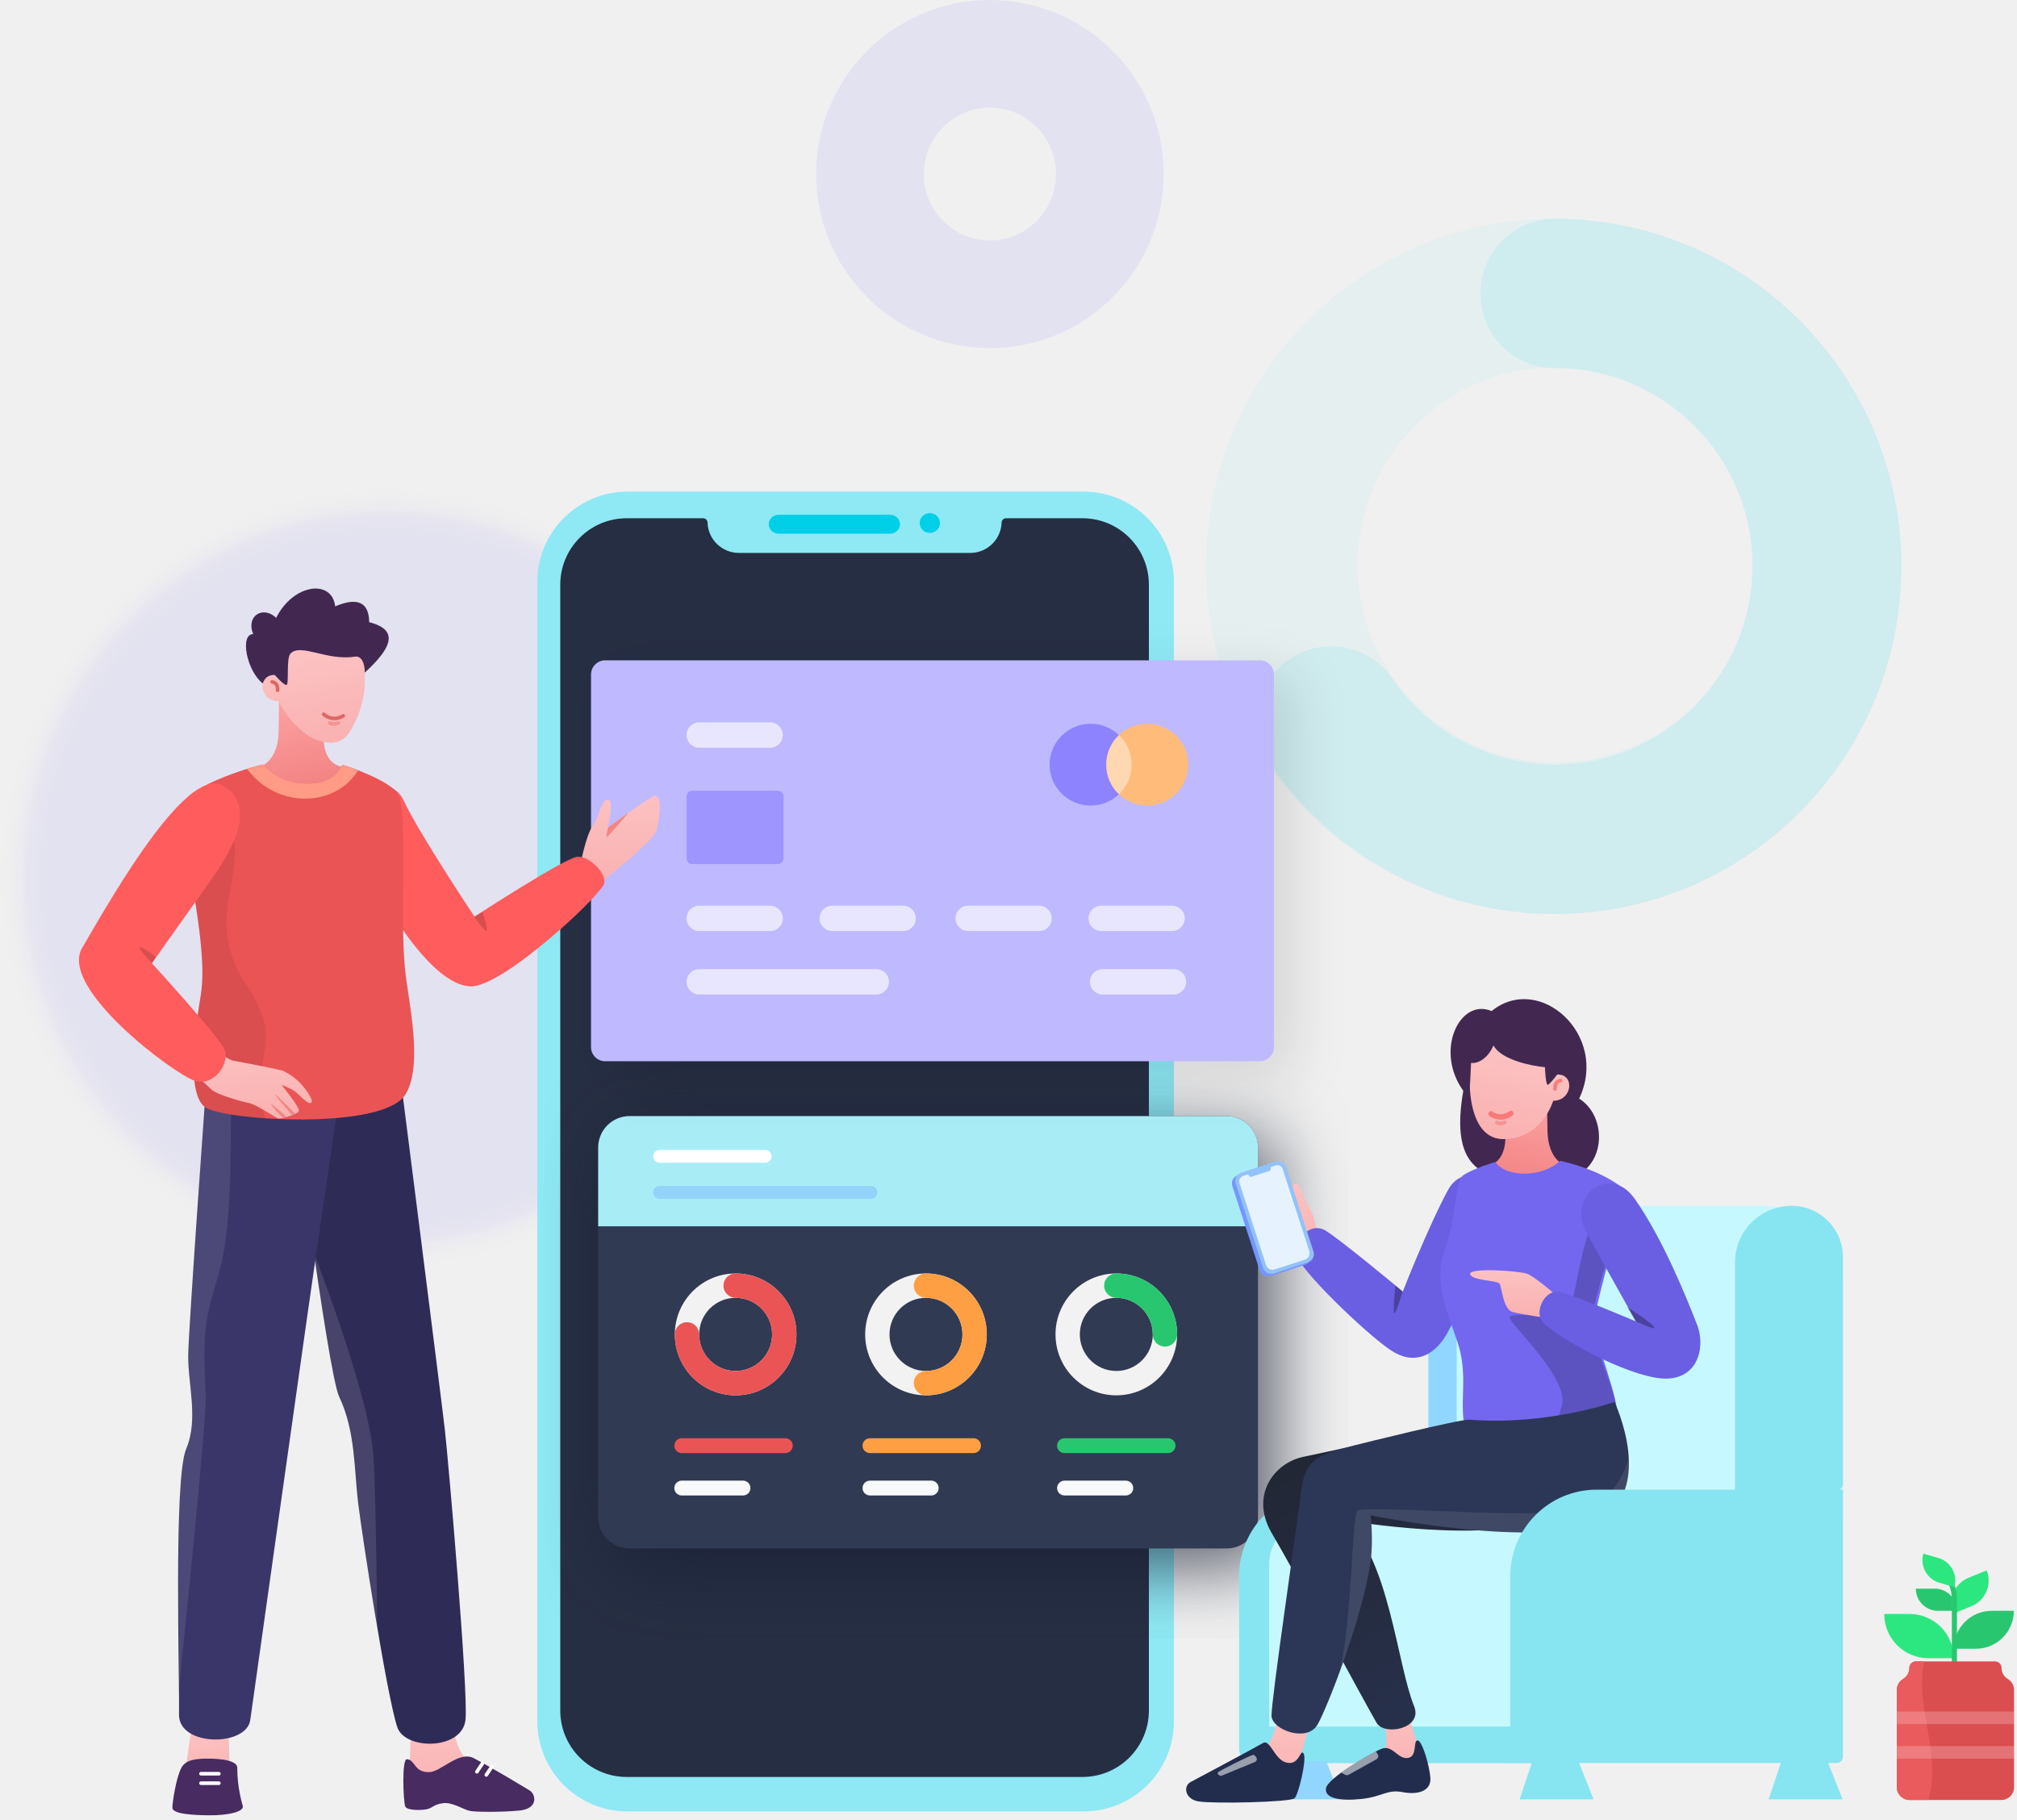
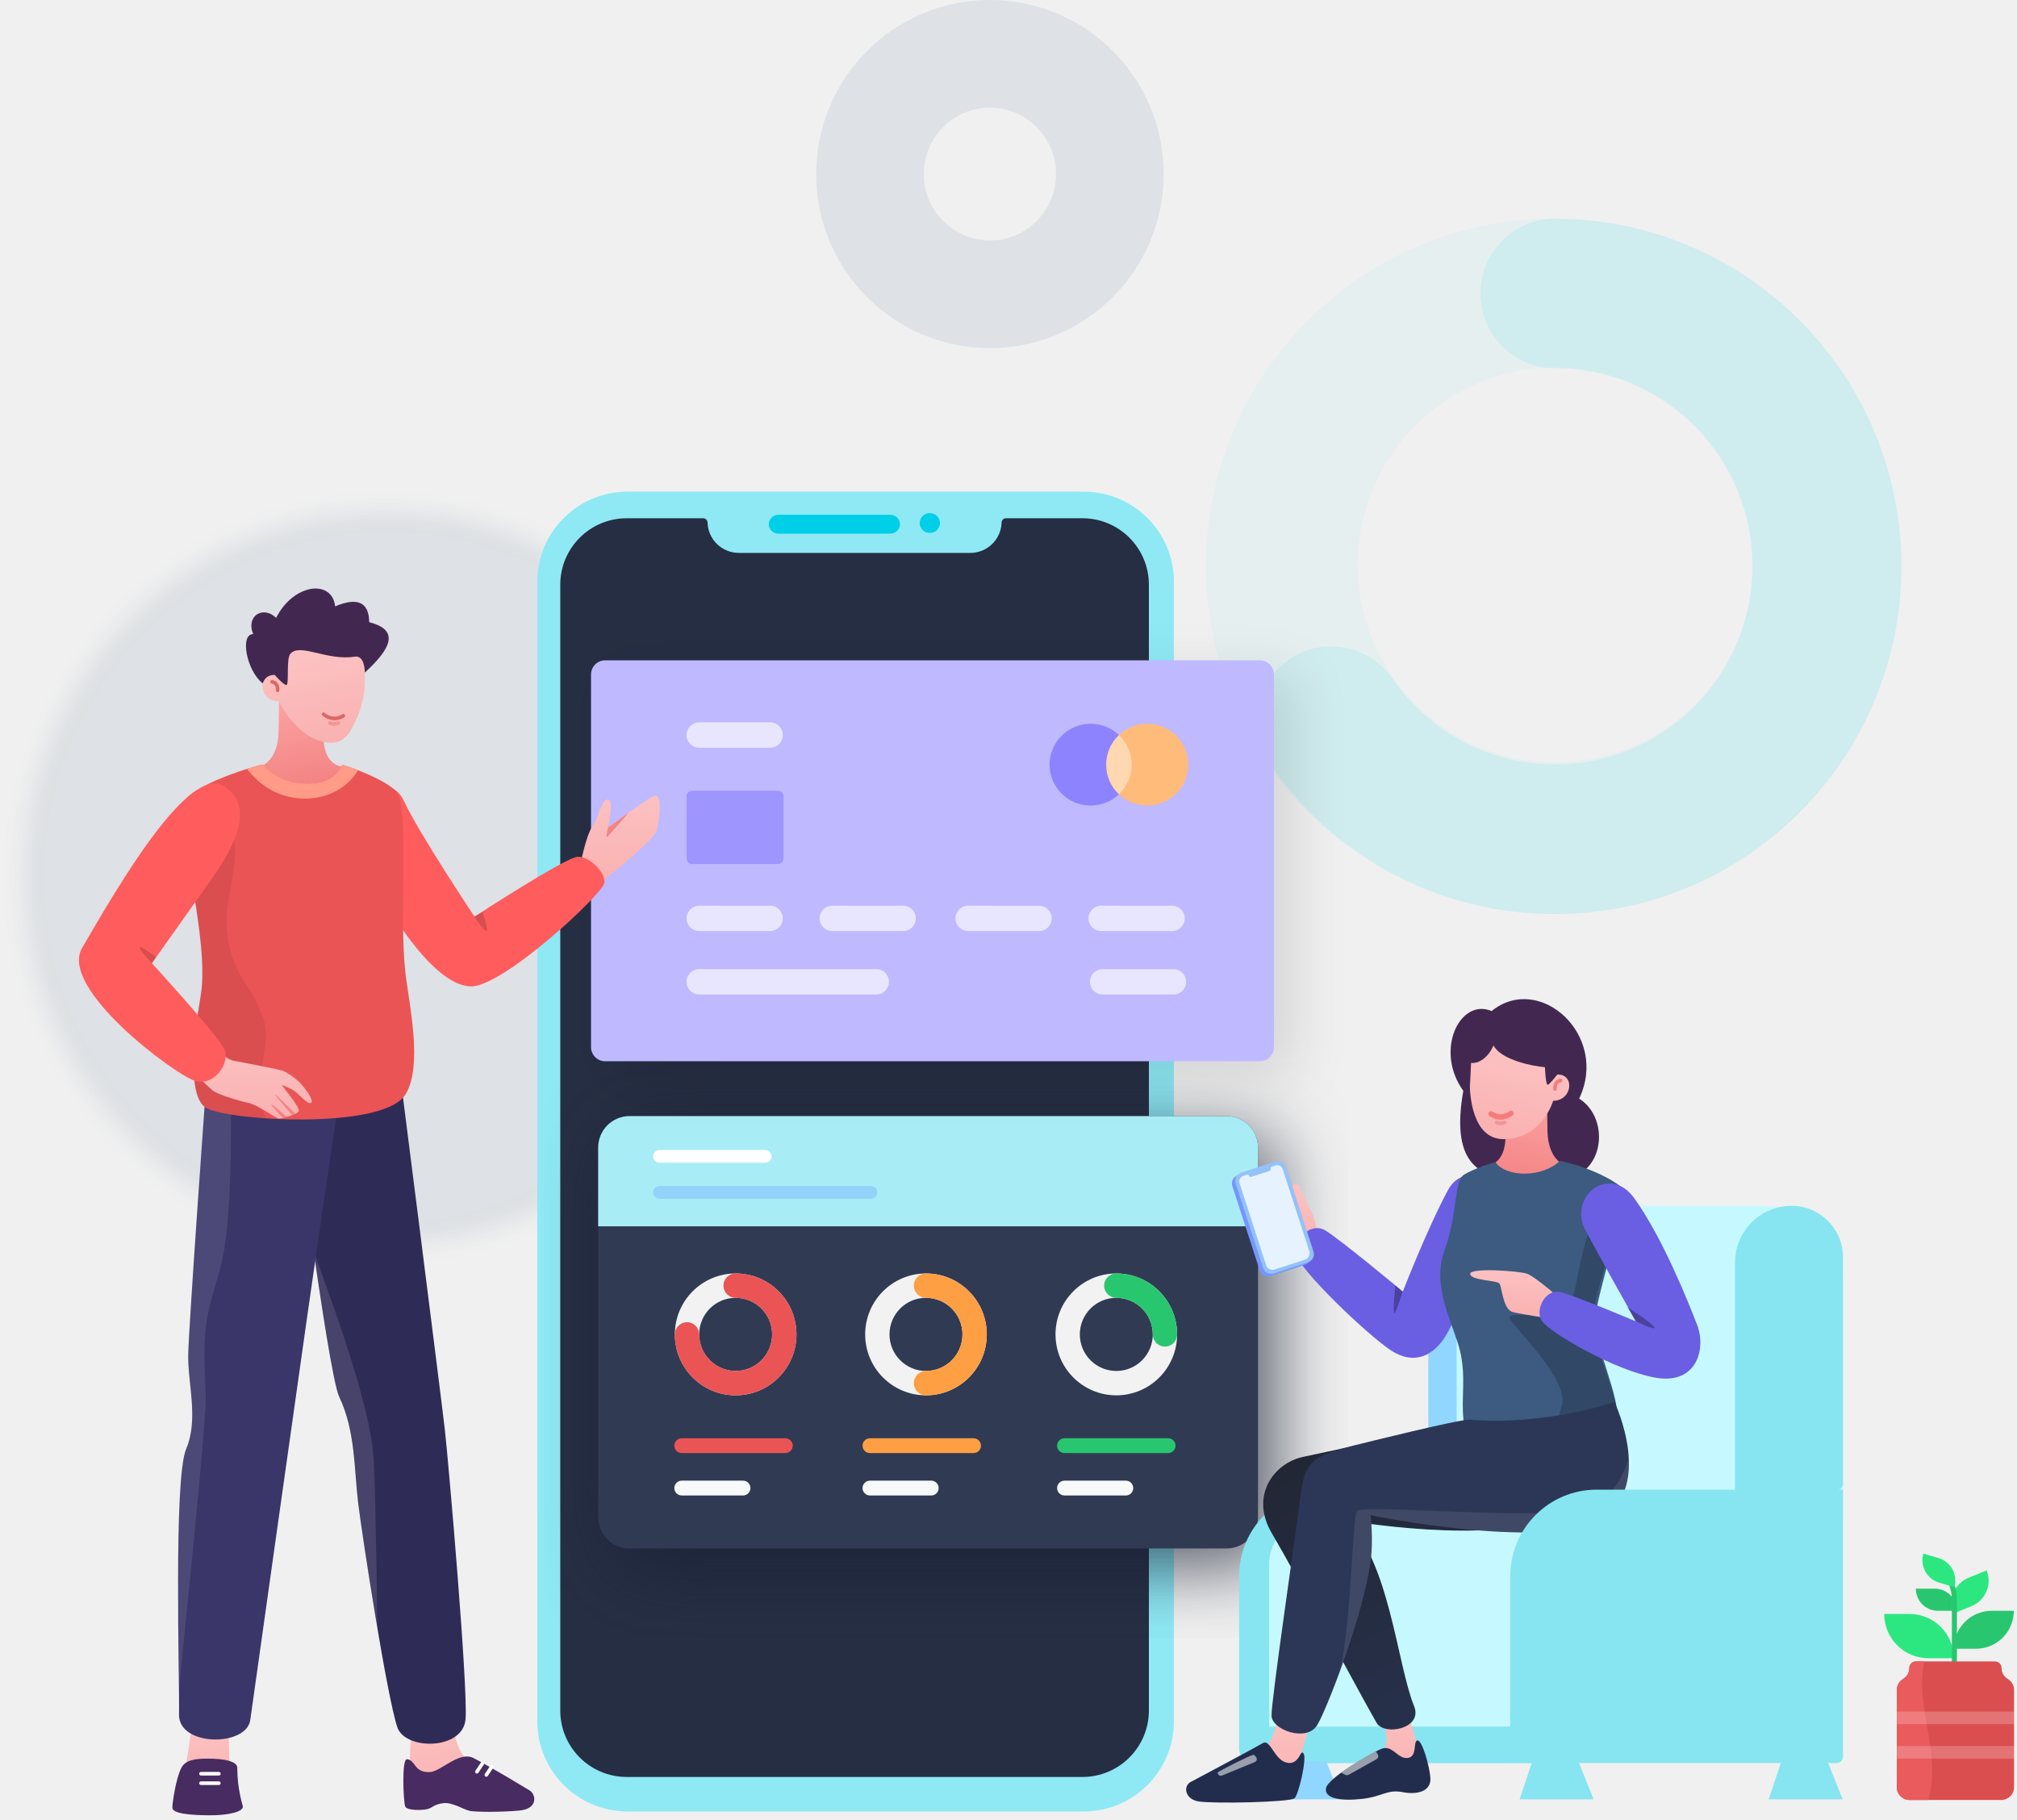
<svg xmlns="http://www.w3.org/2000/svg" width="562" height="507" viewBox="0 0 562 507" fill="none">
  <g id="Illustration">
    <g id="Shape">
      <g id="Oval" opacity="0.1" filter="url(#filter0_f)">
-         <ellipse cx="107.745" cy="244.5" rx="101.745" ry="102.5" fill="#7367F0" />
+         <ellipse cx="107.745" cy="244.5" rx="101.745" ry="102.5" fill="#3D5A80" />
      </g>
      <path id="Oval_2" opacity="0.05" fill-rule="evenodd" clip-rule="evenodd" d="M336.032 157.826C336.032 104.326 379.404 60.956 432.906 60.956C486.408 60.956 529.78 104.326 529.78 157.826C529.78 211.326 486.408 254.696 432.906 254.696C379.404 254.696 336.032 211.326 336.032 157.826ZM488.389 157.386C488.389 126.988 463.745 102.346 433.347 102.346C402.948 102.346 378.304 126.988 378.304 157.386C378.304 187.784 402.948 212.426 433.347 212.426C463.745 212.426 488.389 187.784 488.389 157.386Z" fill="#00CFE8" />
-       <ellipse id="Oval_3" opacity="0.1" cx="275.822" cy="48.5" rx="33.416" ry="33.5" stroke="#7367F0" stroke-width="30" />
+       <ellipse id="Oval_3" opacity="0.1" cx="275.822" cy="48.5" rx="33.416" ry="33.5" stroke="#3D5A80" stroke-width="30" />
      <path id="Path" opacity="0.1" d="M433.272 60.956C486.572 60.956 529.78 104.326 529.78 157.826C529.78 211.326 486.572 254.696 433.272 254.696C401.162 254.696 371.688 238.816 353.798 212.796C347.287 203.326 349.657 190.352 359.091 183.817C368.431 177.348 381.193 179.615 387.764 188.849L387.961 189.131C398.182 203.997 414.951 213.032 433.272 213.032C463.647 213.032 488.271 188.315 488.271 157.826C488.271 127.642 464.137 103.116 434.181 102.628L433.272 102.621C421.809 102.621 412.517 93.294 412.517 81.789C412.517 70.283 421.809 60.956 433.272 60.956Z" fill="#00CFE8" />
    </g>
    <g id="Mobile Banking App">
      <g id="Phone3">
        <path id="Rectangle" fill-rule="evenodd" clip-rule="evenodd" d="M149.71 162.137C149.71 148.254 160.964 137 174.847 137H301.957C315.84 137 327.094 148.254 327.094 162.137V479.625C327.094 493.508 315.84 504.762 301.957 504.762H174.847C160.964 504.762 149.71 493.508 149.71 479.625V162.137Z" fill="#8EE9F4" />
        <g id="Group 48">
          <path id="Rectangle_2" fill-rule="evenodd" clip-rule="evenodd" d="M156.107 162.933C156.107 152.703 164.4 144.411 174.629 144.411H195.926C196.585 144.411 197.124 144.935 197.144 145.594V145.594C197.28 150.315 201.147 154.072 205.87 154.072H270.352C275.075 154.072 278.942 150.315 279.079 145.594V145.594C279.098 144.935 279.637 144.411 280.297 144.411H301.593C311.822 144.411 320.115 152.703 320.115 162.933V476.634C320.115 486.863 311.822 495.156 301.593 495.156H174.629C164.4 495.156 156.107 486.863 156.107 476.634V162.933Z" fill="#262E43" />
          <mask id="mask0" mask-type="alpha" maskUnits="userSpaceOnUse" x="156" y="144" width="165" height="352">
            <path id="Rectangle_3" fill-rule="evenodd" clip-rule="evenodd" d="M156.107 162.933C156.107 152.703 164.4 144.411 174.629 144.411H195.926C196.585 144.411 197.124 144.935 197.144 145.594V145.594C197.28 150.315 201.147 154.072 205.87 154.072H270.352C275.075 154.072 278.942 150.315 279.079 145.594V145.594C279.098 144.935 279.637 144.411 280.297 144.411H301.593C311.822 144.411 320.115 152.703 320.115 162.933V476.634C320.115 486.863 311.822 495.156 301.593 495.156H174.629C164.4 495.156 156.107 486.863 156.107 476.634V162.933Z" fill="white" />
          </mask>
          <g mask="url(#mask0)">
            <ellipse id="Oval_4" cx="218.287" cy="357.888" rx="14.067" ry="14.053" fill="#E97EFF" fill-opacity="0.549" />
            <path id="Rectangle_4" fill-rule="evenodd" clip-rule="evenodd" d="M176.086 209.239C176.086 206.692 178.15 204.628 180.697 204.628H296.76C299.307 204.628 301.371 206.692 301.371 209.239V209.239C301.371 211.785 299.307 213.85 296.76 213.85H180.697C178.15 213.85 176.086 211.785 176.086 209.239V209.239Z" fill="#E97EFF" fill-opacity="0.549" />
          </g>
        </g>
        <path id="Path_2" d="M248.017 143.438C249.534 143.438 250.764 144.618 250.764 146.073C250.764 147.496 249.588 148.656 248.118 148.706L248.017 148.708H216.95C215.432 148.708 214.202 147.529 214.202 146.073C214.202 144.65 215.378 143.491 216.849 143.44L216.95 143.438H248.017Z" fill="#00CFE8" />
        <path id="Path_3" d="M259.151 142.999C260.669 142.999 261.899 144.228 261.899 145.744C261.899 147.226 260.723 148.434 259.252 148.487L259.151 148.489H259.007C257.49 148.489 256.26 147.26 256.26 145.744C256.26 144.262 257.436 143.054 258.907 143.001L259.007 142.999H259.151Z" fill="#00CFE8" />
      </g>
      <g id="BoardPieChart">
        <g id="Rectangle_5" filter="url(#filter1_d)">
          <path fill-rule="evenodd" clip-rule="evenodd" d="M166.672 319.757C166.672 314.921 170.592 311 175.429 311H341.763C346.6 311 350.52 314.921 350.52 319.757V422.729C350.52 427.565 346.6 431.486 341.763 431.486H175.429C170.592 431.486 166.672 427.565 166.672 422.729V319.757Z" fill="#313A53" />
        </g>
        <mask id="mask1" mask-type="alpha" maskUnits="userSpaceOnUse" x="166" y="311" width="185" height="121">
          <path id="Rectangle_6" fill-rule="evenodd" clip-rule="evenodd" d="M166.672 319.757C166.672 314.921 170.592 311 175.429 311H341.763C346.6 311 350.52 314.921 350.52 319.757V422.729C350.52 427.565 346.6 431.486 341.763 431.486H175.429C170.592 431.486 166.672 427.565 166.672 422.729V319.757Z" fill="white" />
        </mask>
        <g mask="url(#mask1)">
          <path id="Rectangle_7" fill-rule="evenodd" clip-rule="evenodd" d="M162.547 306.275H355.234V341.712H162.547L162.547 306.275Z" fill="#A8EDF6" />
          <path id="Rectangle_8" opacity="0.366" fill-rule="evenodd" clip-rule="evenodd" d="M181.992 332.262C181.992 331.284 182.785 330.49 183.764 330.49H242.682C243.66 330.49 244.453 331.284 244.453 332.262V332.262C244.453 333.241 243.66 334.034 242.682 334.034H183.764C182.785 334.034 181.992 333.241 181.992 332.262V332.262Z" fill="#6FA3FF" />
          <rect id="Rectangle_9" x="181.992" y="320.45" width="32.998" height="3.544" rx="1.772" fill="white" />
          <rect id="Rectangle_10" x="187.885" y="400.774" width="32.998" height="4.134" rx="2.067" fill="#EA5455" />
          <path id="Rectangle_11" fill-rule="evenodd" clip-rule="evenodd" d="M187.885 414.653C187.885 413.512 188.81 412.586 189.952 412.586H207.031C208.173 412.586 209.098 413.512 209.098 414.653V414.653C209.098 415.795 208.173 416.72 207.031 416.72H189.952C188.81 416.72 187.885 415.795 187.885 414.653V414.653Z" fill="#F8F9FA" />
          <rect id="Rectangle_12" x="240.329" y="400.774" width="32.998" height="4.134" rx="2.067" fill="#FF9F43" />
          <path id="Rectangle_13" fill-rule="evenodd" clip-rule="evenodd" d="M240.329 414.653C240.329 413.512 241.255 412.586 242.396 412.586H259.475C260.617 412.586 261.542 413.512 261.542 414.653V414.653C261.542 415.795 260.617 416.72 259.475 416.72H242.396C241.255 416.72 240.329 415.795 240.329 414.653V414.653Z" fill="#F8F9FA" />
          <rect id="Rectangle_14" x="294.541" y="400.774" width="32.998" height="4.134" rx="2.067" fill="#28C76F" />
          <path id="Rectangle_15" fill-rule="evenodd" clip-rule="evenodd" d="M294.541 414.653C294.541 413.512 295.467 412.586 296.608 412.586H313.687C314.829 412.586 315.754 413.512 315.754 414.653V414.653C315.754 415.795 314.829 416.72 313.687 416.72H296.608C295.467 416.72 294.541 415.795 294.541 414.653V414.653Z" fill="#F8F9FA" />
          <g id="Group 3">
            <path id="Oval_5" fill-rule="evenodd" clip-rule="evenodd" d="M311.04 388.814C320.396 388.814 327.981 381.211 327.981 371.834C327.981 362.456 320.396 354.853 311.04 354.853C301.683 354.853 294.099 362.456 294.099 371.834C294.099 381.211 301.683 388.814 311.04 388.814ZM311.04 382.022C305.426 382.022 300.875 377.46 300.875 371.834C300.875 366.207 305.426 361.645 311.04 361.645C316.654 361.645 321.204 366.207 321.204 371.834C321.204 377.46 316.654 382.022 311.04 382.022Z" fill="#F2F2F2" />
            <path id="Path_4" fill-rule="evenodd" clip-rule="evenodd" d="M327.981 371.834C327.981 362.456 320.396 354.853 311.04 354.853C309.168 354.853 307.651 356.374 307.651 358.249C307.651 360.125 309.168 361.645 311.04 361.645C316.59 361.645 321.101 366.104 321.203 371.642L321.204 371.834C321.204 373.709 322.721 375.23 324.593 375.23C326.464 375.23 327.981 373.709 327.981 371.834Z" fill="#28C76F" />
          </g>
          <g id="Group 4">
            <path id="Oval_6" fill-rule="evenodd" clip-rule="evenodd" d="M258.007 388.814C267.363 388.814 274.948 381.211 274.948 371.834C274.948 362.456 267.363 354.853 258.007 354.853C248.65 354.853 241.065 362.456 241.065 371.834C241.065 381.211 248.65 388.814 258.007 388.814ZM258.007 382.022C252.393 382.022 247.842 377.46 247.842 371.834C247.842 366.207 252.393 361.645 258.007 361.645C263.62 361.645 268.171 366.207 268.171 371.834C268.171 377.46 263.62 382.022 258.007 382.022Z" fill="#F2F2F2" />
            <path id="Path_5" d="M258.006 388.814C267.363 388.814 274.948 381.211 274.948 371.834C274.948 362.456 267.363 354.853 258.006 354.853C256.135 354.853 254.618 356.374 254.618 358.249C254.618 360.125 256.135 361.645 258.006 361.645C263.62 361.645 268.171 366.207 268.171 371.834C268.171 377.396 263.723 381.918 258.197 382.02L258.006 382.022C256.135 382.022 254.618 383.542 254.618 385.418C254.618 387.293 256.135 388.814 258.006 388.814Z" fill="#FF9F43" />
          </g>
          <g id="Group 6">
            <path id="Oval_7" fill-rule="evenodd" clip-rule="evenodd" d="M204.973 388.814C214.33 388.814 221.915 381.211 221.915 371.834C221.915 362.456 214.33 354.853 204.973 354.853C195.617 354.853 188.032 362.456 188.032 371.834C188.032 381.211 195.617 388.814 204.973 388.814ZM204.973 382.022C199.36 382.022 194.809 377.46 194.809 371.834C194.809 366.207 199.36 361.645 204.973 361.645C210.587 361.645 215.138 366.207 215.138 371.834C215.138 377.46 210.587 382.022 204.973 382.022Z" fill="#F2F2F2" />
            <path id="Path_6" fill-rule="evenodd" clip-rule="evenodd" d="M188.032 371.834C188.032 381.211 195.617 388.814 204.973 388.814C214.33 388.814 221.915 381.211 221.915 371.834C221.915 362.456 214.33 354.853 204.973 354.853C203.102 354.853 201.585 356.374 201.585 358.249C201.585 360.125 203.102 361.645 204.973 361.645C210.587 361.645 215.138 366.207 215.138 371.834C215.138 377.46 210.587 382.022 204.973 382.022C199.36 382.022 194.809 377.46 194.809 371.834C194.809 369.958 193.292 368.437 191.42 368.437C189.549 368.437 188.032 369.958 188.032 371.834Z" fill="#EA5455" />
          </g>
        </g>
      </g>
      <g id="VisaCard2">
        <g id="Rectangle_16" filter="url(#filter2_d)">
          <path fill-rule="evenodd" clip-rule="evenodd" d="M168.62 184H351.014C353.192 184 354.958 185.771 354.958 187.955V291.769C354.958 293.953 353.192 295.723 351.014 295.723H168.62C166.442 295.723 164.677 293.953 164.677 291.769V187.955C164.677 185.771 166.442 184 168.62 184Z" fill="#BFB9FF" />
        </g>
        <g id="Group 46">
          <g id="Group 45">
            <g id="Group 43">
              <ellipse id="Oval_8" cx="303.887" cy="213.077" rx="11.437" ry="11.395" fill="#8E83FF" />
              <ellipse id="Oval Copy 10" cx="319.661" cy="213.077" rx="11.437" ry="11.395" fill="#FFBB7A" />
              <path id="Path_7" fill-rule="evenodd" clip-rule="evenodd" d="M311.67 204.925L311.775 204.827C313.961 206.902 315.323 209.831 315.323 213.077C315.323 216.323 313.961 219.252 311.775 221.327C309.587 219.253 308.225 216.323 308.225 213.077C308.225 209.882 309.544 206.994 311.67 204.925L311.775 204.827L311.67 204.925Z" fill="white" fill-opacity="0.416" />
            </g>
            <path id="Rectangle_17" fill-rule="evenodd" clip-rule="evenodd" d="M192.873 220.346H216.732C217.604 220.346 218.31 221.05 218.31 221.918V239.207C218.31 240.075 217.604 240.779 216.732 240.779H192.873C192.002 240.779 191.296 240.075 191.296 239.207V221.918C191.296 221.05 192.002 220.346 192.873 220.346Z" fill="#9F95FF" />
          </g>
          <g id="Group 44">
            <path id="Rectangle_18" fill-rule="evenodd" clip-rule="evenodd" d="M194.845 252.37H214.563C216.524 252.37 218.113 253.953 218.113 255.906C218.113 257.859 216.524 259.443 214.563 259.443H194.845C192.885 259.443 191.296 257.859 191.296 255.906C191.296 253.953 192.885 252.37 194.845 252.37Z" fill="white" fill-opacity="0.647" />
            <path id="Rectangle_19" fill-rule="evenodd" clip-rule="evenodd" d="M194.845 270.052H244.141C246.101 270.052 247.69 271.635 247.69 273.588C247.69 275.541 246.101 277.125 244.141 277.125H194.845C192.885 277.125 191.296 275.541 191.296 273.588C191.296 271.635 192.885 270.052 194.845 270.052Z" fill="white" fill-opacity="0.647" />
            <path id="Rectangle_20" fill-rule="evenodd" clip-rule="evenodd" d="M307.239 270.052H326.957C328.917 270.052 330.506 271.635 330.506 273.588C330.506 275.541 328.917 277.125 326.957 277.125H307.239C305.279 277.125 303.689 275.541 303.689 273.588C303.689 271.635 305.279 270.052 307.239 270.052Z" fill="white" fill-opacity="0.647" />
            <path id="Rectangle_21" fill-rule="evenodd" clip-rule="evenodd" d="M194.845 201.289H214.563C216.524 201.289 218.113 202.872 218.113 204.825C218.113 206.778 216.524 208.362 214.563 208.362H194.845C192.885 208.362 191.296 206.778 191.296 204.825C191.296 202.872 192.885 201.289 194.845 201.289Z" fill="white" fill-opacity="0.647" />
            <path id="Rectangle Copy 38" fill-rule="evenodd" clip-rule="evenodd" d="M231.915 252.37H251.634C253.594 252.37 255.183 253.953 255.183 255.906C255.183 257.859 253.594 259.443 251.634 259.443H231.915C229.955 259.443 228.366 257.859 228.366 255.906C228.366 253.953 229.955 252.37 231.915 252.37Z" fill="white" fill-opacity="0.647" />
            <path id="Rectangle Copy 39" fill-rule="evenodd" clip-rule="evenodd" d="M269.775 252.37H289.493C291.453 252.37 293.042 253.953 293.042 255.906C293.042 257.859 291.453 259.443 289.493 259.443H269.775C267.815 259.443 266.226 257.859 266.226 255.906C266.226 253.953 267.815 252.37 269.775 252.37Z" fill="white" fill-opacity="0.647" />
            <path id="Rectangle Copy 40" fill-rule="evenodd" clip-rule="evenodd" d="M306.845 252.37H326.563C328.524 252.37 330.113 253.953 330.113 255.906C330.113 257.859 328.524 259.443 326.563 259.443H306.845C304.885 259.443 303.296 257.859 303.296 255.906C303.296 253.953 304.885 252.37 306.845 252.37Z" fill="white" fill-opacity="0.647" />
          </g>
        </g>
      </g>
      <g id="Men1.1">
        <g id="LLeg">
          <path id="Path_8" fill-rule="evenodd" clip-rule="evenodd" d="M126.372 479.69C126.372 479.69 126.236 488.374 131.569 491.458C136.901 494.543 145.162 500.274 145.162 500.274L113.735 501.339L114.631 479.612L126.372 479.69Z" fill="url(#paint0_linear)" />
          <path id="Path_9" fill-rule="evenodd" clip-rule="evenodd" d="M113.405 490.205C115.835 490.456 115.304 493.971 119.713 493.8C122.926 493.675 127.937 487.749 132.059 489.944C138.35 493.294 145.727 497.812 147.536 498.887C149.345 499.963 150.06 504.021 144.715 504.519C139.603 504.995 132.704 504.942 130.976 504.627C129.247 504.312 126.041 502.107 123.461 502.459C120.882 502.812 120.588 503.702 119.147 504.095C117.705 504.489 113.354 504.575 112.903 503.36C112.385 501.966 111.866 490.047 113.405 490.205Z" fill="#482B61" />
          <path id="Path_10" fill-rule="evenodd" clip-rule="evenodd" d="M110.969 295.474C110.969 295.474 122.957 389.573 123.959 398.472C124.961 407.371 130.465 470.679 129.712 479.123C128.944 487.723 112.857 487.769 110.699 481.281C107.745 472.4 100.916 428.014 99.787 418.746C98.658 409.477 99.054 398.716 94.516 389.225C91.266 382.43 80.513 297.886 80.513 297.886L110.969 295.474Z" fill="#2F2B57" />
          <path id="Path_11" opacity="0.591" fill-rule="evenodd" clip-rule="evenodd" d="M103.922 404.214L103.965 404.637C104.422 409.552 104.806 425.834 105.116 453.481L104.426 449.352C102.262 436.258 100.34 423.287 99.787 418.746C98.681 409.67 99.038 399.163 94.793 389.82L94.515 389.225C93.085 386.234 90.201 368.185 87.421 348.911L88.294 351.248C97.578 376.216 102.787 393.871 103.922 404.214Z" fill="white" fill-opacity="0.192" />
          <path id="Path 10" d="M134.382 491.454L132.879 493.704" stroke="white" stroke-linecap="round" />
          <path id="Path 10_2" d="M137.007 492.334L135.504 494.584" stroke="white" stroke-linecap="round" />
        </g>
        <g id="RLeg">
          <path id="Path_12" fill-rule="evenodd" clip-rule="evenodd" d="M53.349 481.682L50.536 500.672L64.13 500.604L63.685 481.329L53.349 481.682Z" fill="url(#paint1_linear)" />
          <path id="Path_13" fill-rule="evenodd" clip-rule="evenodd" d="M48.032 503.745C47.986 502.637 49.018 495.451 50.536 492.605C51.638 490.542 54.08 490.058 57.654 490.044C62.264 490.026 66.117 490.723 66.112 492.605C66.096 498.366 67.556 502.796 67.654 503.302C67.943 504.787 63.819 505.896 58.188 505.839C53.578 505.794 48.102 505.473 48.032 503.745Z" fill="#482B61" />
          <path id="Path_14" fill-rule="evenodd" clip-rule="evenodd" d="M95.56 298.563C95.56 298.563 89.327 340.561 85.554 367.134C81.847 393.245 70.868 471.132 69.733 479.285C68.691 486.77 49.68 486.77 49.88 477.705C50.08 468.64 48.32 412.152 51.86 403.789C55.4 395.425 52.318 385.692 52.447 377.567C52.576 369.442 57.667 299.106 57.667 299.106L95.56 298.563Z" fill="#3A3669" />
          <path id="Path_15" opacity="0.462" fill-rule="evenodd" clip-rule="evenodd" d="M61.462 353.024L61.164 354.105C57.556 367.072 56.31 368.241 57.333 388.923L57.343 389.344C57.379 394.547 54.904 421.474 49.919 470.126L49.897 467.101C49.722 447.254 48.991 411.369 51.77 404.014L51.86 403.789C55.4 395.425 52.318 385.692 52.446 377.567C52.576 369.442 57.667 299.106 57.667 299.106L64.17 299.012L64.236 302.234C64.704 327.396 63.779 344.326 61.462 353.024V353.024Z" fill="white" fill-opacity="0.192" />
          <path id="Path 9" d="M56.007 494.256H60.983" stroke="white" stroke-linecap="round" />
          <path id="Path 9_2" d="M56.007 496.894H60.983" stroke="white" stroke-linecap="round" />
        </g>
        <g id="Head">
          <path id="Path_16" fill-rule="evenodd" clip-rule="evenodd" d="M72.242 213.711C72.242 213.711 77.449 212.483 77.63 203.907C77.811 195.331 77.684 192.404 77.684 192.404L90.029 192.196C90.029 192.196 90.154 201.754 90.155 205.21C90.16 214.495 96.597 213.711 96.597 213.711C96.597 213.711 95.259 221.24 84.866 221.827C76.751 222.287 72.242 213.711 72.242 213.711Z" fill="url(#paint2_linear)" />
          <g id="Head1">
            <path id="Path_17" fill-rule="evenodd" clip-rule="evenodd" d="M76.552 188.069C71.435 187.87 72.269 195.399 77.585 195.389C77.585 195.389 83.297 206.933 92.265 206.963C96.585 206.977 97.996 203.11 99.291 200.395C100.586 197.68 101.536 193.619 101.615 191.132C101.7 188.481 101.711 179.77 101.711 179.77L76.352 179.759L76.552 188.069Z" fill="url(#paint3_linear)" />
            <path id="Path_18" d="M91.906 201.462C92.673 201.885 93.585 201.781 94.292 201.462" stroke="#F49494" stroke-linecap="round" />
            <path id="Path 8" d="M77.349 192.367C77.401 191.159 77.035 190.2 75.81 190.008" stroke="#DE6767" stroke-linecap="round" />
            <path id="Path_19" fill-rule="evenodd" clip-rule="evenodd" d="M76.551 188.069C76.551 188.069 78.904 190.799 79.774 190.874C80.645 190.949 79.653 183.487 80.934 182.128C83.75 179.14 91.107 184.216 98.844 182.976C101.71 182.517 101.659 187.415 101.659 187.415C108.892 180.786 111.514 175.557 102.871 173.373C102.802 167.763 99.591 166.355 93.382 168.957C92.552 161.378 81.824 162.522 76.941 172.164C73.407 168.707 68.439 171.498 70.547 176.699C66.741 176.699 68.724 186.925 73.21 190.439C73.745 188.904 74.723 188.069 76.551 188.069Z" fill="#422851" />
            <path id="Path_20" d="M90.171 199.031C90.171 199.031 92.607 201.335 95.666 199.459" stroke="#DE6767" stroke-linecap="round" />
          </g>
        </g>
        <g id="LArm">
          <g id="Group 3_2">
            <path id="Path_21" fill-rule="evenodd" clip-rule="evenodd" d="M161.671 241.247C161.671 241.247 163.135 233.107 165.072 230.255C167.01 227.403 167.574 222.61 169.402 222.786C171.23 222.963 169.399 230.614 169.399 230.614C169.399 230.614 177.923 224.219 181.79 222.015C185.319 220.006 183.383 230.404 182.831 231.729C181.518 234.885 166.322 246.793 166.322 246.793C166.322 246.793 162.003 241.971 161.671 241.247Z" fill="url(#paint4_linear)" />
            <path id="Path_22" fill-rule="evenodd" clip-rule="evenodd" d="M169.4 230.614C169.4 230.614 168.77 233.231 169.084 233.231C169.399 233.231 175.184 226.405 175.184 226.405L169.4 230.614Z" fill="#F28585" />
          </g>
          <path id="Path_23" fill-rule="evenodd" clip-rule="evenodd" d="M112.464 223.029C116.632 232.068 132.22 255.423 132.22 255.423C132.22 255.423 157.765 238.768 161.016 238.734C164.266 238.699 168.68 243.012 168.402 245.989C168.125 248.966 140.156 275.074 131.186 274.854C117.238 274.512 99.747 238.241 97.951 233.393C93.141 220.407 108.398 214.213 112.464 223.029Z" fill="#FF5C5D" />
          <path id="Path 5" fill-rule="evenodd" clip-rule="evenodd" d="M132.128 255.406C132.128 255.406 135.078 259.727 135.606 259.444C136.135 259.16 134.447 254.161 134.447 254.161L132.128 255.406Z" fill="black" fill-opacity="0.16" />
        </g>
        <g id="Body">
          <path id="Path_24" fill-rule="evenodd" clip-rule="evenodd" d="M50.768 224.475C49.459 230.751 58.422 262.381 55.956 277.178C54.006 288.882 52.144 304.996 57.199 308.573C62.345 312.216 106.644 315.108 112.959 304.996C117.968 296.973 113.867 279.182 112.959 271.066C111.147 254.875 113.883 226.894 110.809 221.171C108.902 217.621 95.902 213.043 95.413 213.185C94.925 213.327 93.777 218.357 85.557 218.357C77.337 218.357 73.707 213.185 73.265 213.043C72.823 212.901 51.952 218.798 50.768 224.475Z" fill="#EA5455" />
          <path id="Path_25" fill-rule="evenodd" clip-rule="evenodd" d="M73.244 213.041L73.265 213.043C73.707 213.185 77.337 218.357 85.557 218.357C93.777 218.357 94.925 213.327 95.413 213.185C95.59 213.134 97.396 213.697 99.722 214.606L99.712 214.713C93.836 224.579 77.677 225.795 69.04 214.507L68.845 214.246L69.808 213.947C71.573 213.411 72.835 213.088 73.178 213.045L73.244 213.041Z" fill="#FF9B86" />
          <path id="Path_26" fill-rule="evenodd" clip-rule="evenodd" d="M50.796 228.834L51.52 228.935C59.204 230.034 63.71 231.773 65.039 234.152C65.911 235.712 65.506 240.991 63.823 249.988L63.644 250.932C62.083 259.088 63.868 267.524 68.58 274.33L68.845 274.707C70.439 276.936 71.908 279.872 73.252 283.514C76.372 291.962 69.737 299.081 73.939 311.649L73.081 311.586C65.27 310.988 58.953 309.815 57.199 308.573C52.144 304.996 54.006 288.882 55.956 277.179C58.054 264.588 51.878 239.811 50.796 228.834Z" fill="black" fill-opacity="0.067" />
        </g>
        <g id="Rarm">
          <g id="Group 2">
            <path id="Path_27" fill-rule="evenodd" clip-rule="evenodd" d="M59.774 291.701C59.774 291.701 62.723 295.18 65.24 295.613C67.757 296.046 78.291 298.106 78.934 298.411C79.542 298.7 81.62 299.794 83.397 301.549C84.937 303.07 87.6 306.677 86.707 307.297C85.752 307.961 83.175 304.708 81.882 303.904C80.526 303.061 78.442 302.314 78.442 302.314C78.442 302.314 83.597 308.533 83.269 309.619C83.03 310.412 78.646 311.767 77.709 311.665C76.772 311.563 71.607 307.782 69.285 307.341C67.675 307.037 60.466 305.084 58.946 303.618C57.425 302.151 54.006 299.174 54.006 299.174L59.774 291.701Z" fill="url(#paint5_linear)" />
            <path id="Path_28" fill-rule="evenodd" clip-rule="evenodd" d="M82.275 310.34C82.275 310.34 76.88 304.905 76.655 304.997C76.43 305.09 81.356 310.719 81.356 310.719L82.275 310.34Z" fill="#F28585" />
            <path id="Path_29" fill-rule="evenodd" clip-rule="evenodd" d="M79.871 311.233C79.871 311.233 75.829 307.53 75.565 307.709C75.301 307.887 78.802 311.535 78.802 311.535L79.871 311.233Z" fill="#F28585" />
          </g>
          <path id="Path_30" fill-rule="evenodd" clip-rule="evenodd" d="M62.706 219.232C71.036 225.093 65.471 235.748 58.56 245.521C52.105 254.65 42.321 268.401 42.321 268.401C42.321 268.401 60.718 288.554 62.496 292.282C64.273 296.011 59.734 303.014 54.093 301.101C48.45 299.189 16.343 275.404 22.872 264.164C32.845 246.995 52.868 212.309 62.706 219.232Z" fill="#FF5C5D" />
          <path id="Path 6" fill-rule="evenodd" clip-rule="evenodd" d="M42.321 268.401C42.321 268.401 38.546 264.407 38.898 263.945C39.251 263.482 43.506 266.747 43.506 266.747L42.321 268.401Z" fill="black" fill-opacity="0.16" />
        </g>
      </g>
      <g id="Group 7">
        <path id="Rectangle_22" fill-rule="evenodd" clip-rule="evenodd" d="M345.257 439.204C345.257 425.888 356.052 415.093 369.368 415.093L437.966 415.093V487.26C437.966 489.469 436.175 491.26 433.966 491.26H349.257C347.048 491.26 345.257 489.469 345.257 487.26L345.257 439.204Z" fill="#86E5F0" />
        <path id="Rectangle_23" fill-rule="evenodd" clip-rule="evenodd" d="M353.633 476.224L421.269 476.224V491.26H353.633L353.633 476.224Z" fill="#86E5F0" />
        <path id="Path_31" fill-rule="evenodd" clip-rule="evenodd" d="M439.769 490.715L444.035 501.401H423.41L426.984 490.715H439.769Z" fill="#86E5F0" />
        <path id="Path_32" fill-rule="evenodd" clip-rule="evenodd" d="M369.497 490.715L373.764 501.401H353.139L356.713 490.715H369.497Z" fill="#91D6FF" />
        <path id="Path_33" fill-rule="evenodd" clip-rule="evenodd" d="M509.161 490.715L513.428 501.401H492.803L496.377 490.715H509.161Z" fill="#86E5F0" />
        <path id="Rectangle_24" fill-rule="evenodd" clip-rule="evenodd" d="M397.97 360.481C397.97 347.368 408.449 336.659 421.558 336.375L438.492 336.008V422.277H397.97L397.97 360.481Z" fill="#91D6FF" />
        <path id="Rectangle_25" fill-rule="evenodd" clip-rule="evenodd" d="M405.875 360.119C405.875 346.803 416.67 336.008 429.986 336.008H491.667C503.729 336.008 513.507 345.786 513.507 357.848V422.288C513.507 423.253 512.725 424.035 511.76 424.035H405.875L405.875 360.119Z" fill="#C6F9FF" />
        <path id="Rectangle_26" fill-rule="evenodd" clip-rule="evenodd" d="M483.427 351.792C483.427 343.074 490.493 336.008 499.21 336.008V336.008C507.106 336.008 513.507 342.409 513.507 350.305V413.499C513.507 414.464 512.725 415.246 511.76 415.246H483.427V351.792Z" fill="#86E5F0" />
        <path id="Rectangle_27" fill-rule="evenodd" clip-rule="evenodd" d="M353.633 435.799C353.633 428.84 359.274 423.199 366.233 423.199H433.69V481.124H353.633V435.799Z" fill="#C6F9FF" />
        <g id="Wom1.4">
          <g id="Head_2">
            <path id="Path_34" fill-rule="evenodd" clip-rule="evenodd" d="M436.719 328.514C447.465 326.01 448.172 311.252 440.003 306.133C448.428 288.461 428.945 270.915 415.599 281.736C406.85 277.989 399.579 292.611 407.72 303.968C404.307 323.468 411.254 328.509 423.777 328.723L436.719 328.514Z" fill="#422851" />
            <path id="Path_35" fill-rule="evenodd" clip-rule="evenodd" d="M436.585 324.989C436.585 324.989 431.358 323.762 431.176 315.192C430.995 306.622 431.122 303.696 431.122 303.696L419.608 303.488C419.608 303.488 419.483 313.039 419.481 316.494C419.476 325.773 413.015 324.989 413.015 324.989C413.015 324.989 414.358 332.513 424.791 333.1C432.937 333.559 436.585 324.989 436.585 324.989Z" fill="url(#paint6_linear)" />
            <path id="Path_36" fill-rule="evenodd" clip-rule="evenodd" d="M433.807 299.417C438.944 299.218 438.106 306.741 432.77 306.731C432.77 306.731 429.671 317.419 418.912 317.419C410.173 317.419 409.605 304.962 409.526 302.477C409.44 299.828 409.43 291.123 409.43 291.123L434.007 291.112L433.807 299.417Z" fill="url(#paint7_linear)" />
            <path id="Path_37" d="M420.985 310.239C420.985 310.239 418.423 312.41 415.454 310.377" stroke="#F77B7B" stroke-width="1.5" stroke-linecap="round" />
            <path id="Path_38" d="M419.294 312.753C418.497 313.121 417.729 313.148 417.044 312.781" stroke="#F49494" stroke-linecap="round" />
            <path id="Path 8_2" d="M433.284 303.463C433.231 302.256 433.599 301.297 434.829 301.105" stroke="#F77B7B" stroke-linecap="round" />
            <path id="Path_39" fill-rule="evenodd" clip-rule="evenodd" d="M434.62 298.487C434.62 298.487 431.805 302.267 431.234 302.287C430.664 302.307 430.464 297.371 430.464 297.371C427.011 297.107 418.271 295.366 416.128 291.309C414.63 294.888 411.766 296.478 409.884 296.173L409.527 303.778L408.649 288.489H435.309L434.62 298.487Z" fill="#422851" />
          </g>
          <g id="LLeg_2">
            <path id="Path_40" fill-rule="evenodd" clip-rule="evenodd" d="M383.979 476.119C383.979 476.119 388.587 485.431 384.809 488.365C381.026 491.3 371.033 496.801 371.033 496.801L397.508 495.136L391.623 474.826L383.979 476.119Z" fill="url(#paint8_linear)" />
            <path id="Path_41" fill-rule="evenodd" clip-rule="evenodd" d="M394.947 484.981C393.64 485.134 395.035 489.535 392.207 489.87C389.383 490.204 388.011 486.034 384.808 487.356C381.604 488.678 369.92 495.513 369.46 498.307C368.994 501.1 373.347 501.922 379.317 501.291C385.287 500.66 386.387 498.535 390.869 499.391C395.345 500.247 398.699 498.883 398.551 495.61C398.403 492.338 396.253 484.828 394.947 484.981Z" fill="#222D4E" />
            <path id="Path 14" fill-rule="evenodd" clip-rule="evenodd" d="M383.346 488.034L383.856 488.799C384.18 489.285 384.021 489.943 383.511 490.227L375.781 494.543C375.491 494.706 375.138 494.713 374.841 494.562L373.672 493.968C375.597 492.573 377.172 491.524 378.912 490.495C380.248 489.704 381.727 488.889 383.346 488.034Z" fill="white" fill-opacity="0.541" />
            <path id="Path_42" fill-rule="evenodd" clip-rule="evenodd" d="M423.859 394.043C415.844 394.402 371.235 404.274 363.13 405.951C355.026 407.628 348.174 416.704 354.354 427.213C361.295 439.01 379.205 472.514 383.554 480.066C385.706 483.805 396.564 481.709 394.014 475.434C389.259 463.738 387.051 434.356 374.929 423.643C374.929 423.643 415.695 430.742 433.304 422.61C446.102 416.699 443.207 393.178 423.859 394.043Z" fill="url(#paint9_linear)" />
          </g>
          <g id="LArm_2">
            <path id="Path_43" fill-rule="evenodd" clip-rule="evenodd" d="M367.069 346.62C367.069 346.62 367.159 340.095 364.878 336.684C362.597 333.274 362.506 329.652 360.78 329.77C359.053 329.889 360.763 338.309 360.763 338.309C360.763 338.309 358.572 337.471 356.999 336.412C355.425 335.353 350.653 330.131 349.538 331.057C347.647 332.633 350.693 341.527 352.351 343.305C354.015 345.083 363.106 350.932 363.106 350.932L367.069 346.62Z" fill="url(#paint10_linear)" />
            <path id="Path_44" fill-rule="evenodd" clip-rule="evenodd" d="M416.324 342.71C412.596 351.363 405.769 367.258 402.955 372C399.428 377.939 393.866 380.556 387.354 376.149C380.512 371.519 361.671 353.46 361.119 349.369C360.572 345.279 365.183 340.37 369.355 342.912C373.528 345.453 390.866 359.89 390.866 359.89C390.866 359.89 397.863 341.943 403.492 331.546C408.366 322.551 421.999 329.556 416.324 342.71Z" fill="#6A5EE3" />
            <path id="Path_45" fill-rule="evenodd" clip-rule="evenodd" d="M390.793 359.899C390.793 359.899 388.914 366.277 388.474 365.908C388.035 365.538 388.81 358.232 388.81 358.232L390.793 359.899Z" fill="black" fill-opacity="0.303" />
          </g>
          <g id="PhoneMini4">
            <g id="Group 3_3">
              <path id="Rectangle_28" d="M343.366 330.492C342.956 329.231 343.646 327.877 344.907 327.468L354.376 324.391C355.637 323.981 356.991 324.671 357.4 325.932L365.043 349.452C365.452 350.713 364.762 352.067 363.502 352.477L354.032 355.553C352.772 355.963 351.418 355.273 351.008 354.013L343.366 330.492Z" fill="#7596FF" />
              <rect id="Rectangle_29" x="343.561" y="327.497" width="14.757" height="29.531" rx="2.4" transform="rotate(-18 343.561 327.497)" fill="#93C2F9" />
              <path id="Rectangle_30" d="M346.395 327.685L347.46 327.339C347.677 327.268 347.908 327.366 348.012 327.56L348.045 327.637C348.124 327.881 348.387 328.015 348.63 327.936L353.763 326.268C353.98 326.198 354.109 325.983 354.08 325.764L354.061 325.683C353.982 325.438 354.115 325.176 354.359 325.097L355.418 324.753C356.205 324.497 357.047 324.894 357.36 325.645L357.406 325.767V325.767L364.806 348.613C365.128 349.611 364.582 350.681 363.587 351.006L355.166 353.742C354.213 354.053 353.193 353.567 352.822 352.652L352.776 352.524C352.775 352.524 352.775 352.523 352.777 352.522L345.378 329.681C345.108 328.849 345.563 327.955 346.395 327.685Z" fill="#E6F3FF" />
            </g>
          </g>
          <g id="Body_2">
-             <path id="Path_46" fill-rule="evenodd" clip-rule="evenodd" d="M453.585 332.284C453.585 332.284 444.6 362.387 444.334 368.085C444.068 373.784 451.683 390.533 450.386 394.766C447.397 404.548 409.233 408.761 407.775 395.601C407.095 389.463 408.51 383.955 406.879 376.723C405.254 369.492 398.723 358.745 402.428 348.642C406.132 338.538 405.139 329.191 407.789 327.424C410.439 325.657 416.632 323.781 416.632 323.781C419.644 328.216 429.812 328.151 434.664 323.468C434.664 323.468 446.718 325.808 453.585 332.284Z" fill="#7367F0" />
+             <path id="Path_46" fill-rule="evenodd" clip-rule="evenodd" d="M453.585 332.284C453.585 332.284 444.6 362.387 444.334 368.085C444.068 373.784 451.683 390.533 450.386 394.766C447.397 404.548 409.233 408.761 407.775 395.601C407.095 389.463 408.51 383.955 406.879 376.723C405.254 369.492 398.723 358.745 402.428 348.642C406.132 338.538 405.139 329.191 407.789 327.424C410.439 325.657 416.632 323.781 416.632 323.781C419.644 328.216 429.812 328.151 434.664 323.468C434.664 323.468 446.718 325.808 453.585 332.284Z" fill="#3D5A80" />
            <path id="Path_47" fill-rule="evenodd" clip-rule="evenodd" d="M445.534 337.16C439.545 346.67 439.563 363.228 436.346 365.396C433.13 367.565 420.61 365.437 420.61 367.154C420.61 368.871 437.911 384.61 435.071 392.133C433.584 396.073 433.987 399.597 436.281 402.707L437.03 402.543C443.847 401.002 449.327 398.234 450.386 394.766C451.683 390.533 443.19 373.784 443.456 368.085C443.682 363.248 450.823 340.826 452.977 334.159C451.223 331.064 448.743 332.064 445.534 337.16Z" fill="black" fill-opacity="0.199" />
          </g>
          <g id="RArm">
            <path id="Path_48" fill-rule="evenodd" clip-rule="evenodd" d="M435.32 362.39C435.32 362.39 427.752 355.688 425.436 354.911C423.119 354.133 409.551 353.199 409.637 354.956C409.734 356.839 417.021 356.73 417.776 357.657C418.531 358.583 418.703 364.914 421.557 365.624C424.406 366.335 432.946 367.561 432.946 367.561L435.32 362.39Z" fill="url(#paint11_linear)" />
            <path id="Path_49" fill-rule="evenodd" clip-rule="evenodd" d="M455.454 334.014C463.427 345.273 470.234 362.424 472.847 369.111C475.46 375.798 472.824 385.883 461.335 383.903C449.865 381.928 431.617 371.198 429.598 368.068C427.579 364.938 430.646 359.242 434.509 359.987C438.087 360.677 455.838 368.229 455.838 368.229C455.838 368.229 444.418 347.976 441.63 342.546C436.972 333.479 448.431 324.093 455.454 334.014Z" fill="#6A5EE3" />
            <path id="Path_50" fill-rule="evenodd" clip-rule="evenodd" d="M455.658 368.091C455.658 368.091 461.639 371.064 460.91 369.817C460.18 368.57 453.376 364.189 453.376 364.189L455.658 368.091Z" fill="black" fill-opacity="0.303" />
          </g>
          <g id="RLeg_2">
            <path id="Path_51" fill-rule="evenodd" clip-rule="evenodd" d="M356.139 476.493C356.139 476.493 356.278 487.453 347.252 491.551C338.231 495.648 331.804 495.402 332.622 498.57C333.44 501.737 356.92 501.609 359.112 499.132C360.981 497.024 365.045 477.399 366.164 478.9L356.139 476.493Z" fill="url(#paint12_linear)" />
            <path id="Path_52" fill-rule="evenodd" clip-rule="evenodd" d="M363.281 488.761C362.273 486.813 362.209 492.295 358.234 491.087C355.007 490.106 353.904 484.495 351.865 485.724C349.827 486.953 331.88 496.482 331.778 496.539C329.568 497.73 330.186 501.338 333.918 501.968C338.065 502.667 359.551 502.196 360.704 501.09C361.857 499.984 364.089 490.324 363.281 488.761Z" fill="#222D4E" />
            <path id="Path 14_2" fill-rule="evenodd" clip-rule="evenodd" d="M349.211 489.001C349.534 489.001 349.844 489.375 350.079 489.765C350.358 490.228 350.106 490.8 349.607 491.006L340.52 494.75C340.179 494.89 339.78 494.84 339.543 494.558C339.366 494.346 339.217 494.097 339.301 493.923C339.476 493.557 348.534 489.001 349.211 489.001Z" fill="white" fill-opacity="0.541" />
            <path id="Path_53" fill-rule="evenodd" clip-rule="evenodd" d="M449.852 390.655C449.852 390.655 461.504 415.278 445.129 423.733C429.293 431.91 381.884 422.239 381.884 422.239C381.884 422.239 382.731 429.064 381.884 435.15C379.672 451.047 369.149 477.532 366.923 480.86C363.844 485.462 354.465 481.991 354.289 478.159C354.112 474.327 361.359 425.387 362.461 416.054C363.557 406.721 367.018 405.365 377.127 402.814C379.45 402.228 406.914 395.398 409.43 395.597C431.048 397.308 449.852 390.655 449.852 390.655Z" fill="#2C3757" />
            <path id="Path_54" opacity="0.462" fill-rule="evenodd" clip-rule="evenodd" d="M437.078 421.192C421.4 422.95 379.892 419.326 378.225 420.973C376.633 422.545 376.899 449.892 373.328 465.721L373.871 464.226C377.229 454.895 380.716 443.546 381.884 435.15C382.731 429.063 381.884 422.239 381.884 422.239L383.796 422.609C392.807 424.303 431.193 430.929 445.129 423.733C452.68 419.834 455.761 413.357 454.373 404.302C451.982 414.537 446.217 420.167 437.078 421.192Z" fill="white" fill-opacity="0.192" />
          </g>
        </g>
        <path id="Rectangle_31" fill-rule="evenodd" clip-rule="evenodd" d="M420.798 439.204C420.798 425.888 431.593 415.093 444.909 415.093L513.507 415.093V489.512C513.507 490.477 512.725 491.26 511.76 491.26H420.798L420.798 439.204Z" fill="#86E5F0" />
      </g>
      <g id="Group 80">
        <path id="Rectangle_32" d="M525.002 449.738H532.049C538.86 449.738 544.382 455.26 544.382 462.071V462.071H537.335C530.524 462.071 525.002 456.55 525.002 449.738V449.738Z" fill="#2CE780" />
        <path id="Rectangle_33" d="M533.812 442.69H539.097C542.502 442.69 545.263 445.451 545.263 448.857V448.857H539.978C536.572 448.857 533.812 446.096 533.812 442.69V442.69Z" fill="#28C76F" />
        <path id="Rectangle_34" d="M561.119 448.857H554.953C549.115 448.857 544.382 453.59 544.382 459.428V459.428H550.548C556.386 459.428 561.119 454.695 561.119 448.857V448.857Z" fill="#28C76F" />
        <path id="Rectangle_35" fill-rule="evenodd" clip-rule="evenodd" d="M553.551 437.592L548.535 439.628C544.618 441.218 542.726 445.676 544.303 449.598V449.598L549.319 447.561C553.235 445.971 555.127 441.513 553.551 437.592V437.592Z" fill="#2CE780" />
        <path id="Path_55" fill-rule="evenodd" clip-rule="evenodd" d="M540.651 436.524C543.407 438.271 545.155 441.594 545.258 445.242L545.263 445.585V471.762H543.849V445.585C543.849 442.516 542.461 439.686 540.213 438.134L539.978 437.978L540.651 436.524Z" fill="#28C76F" />
        <g id="Group 84">
          <path id="Rectangle_36" fill-rule="evenodd" clip-rule="evenodd" d="M533.863 462.952H555.838C556.865 462.952 557.697 463.767 557.697 464.773V464.825C557.697 465.937 558.237 466.982 559.152 467.641L559.721 468.051C560.636 468.71 561.176 469.755 561.176 470.867V498.077C561.176 500.008 559.578 501.573 557.608 501.573H532.094C530.123 501.573 528.525 500.008 528.525 498.077V470.867C528.525 469.755 529.066 468.71 529.98 468.051L530.55 467.641C531.403 467.026 531.931 466.074 531.997 465.046L532.005 464.773C532.005 463.767 532.837 462.952 533.863 462.952Z" fill="#DA4E4F" />
          <mask id="mask2" mask-type="alpha" maskUnits="userSpaceOnUse" x="528" y="462" width="34" height="40">
            <path id="Rectangle_37" fill-rule="evenodd" clip-rule="evenodd" d="M533.863 462.952H555.838C556.865 462.952 557.697 463.767 557.697 464.773V464.825C557.697 465.937 558.237 466.982 559.152 467.641L559.721 468.051C560.636 468.71 561.176 469.755 561.176 470.867V498.077C561.176 500.008 559.578 501.573 557.608 501.573H532.094C530.123 501.573 528.525 500.008 528.525 498.077V470.867C528.525 469.755 529.066 468.71 529.98 468.051L530.55 467.641C531.403 467.026 531.931 466.074 531.997 465.046L532.005 464.773C532.005 463.767 532.837 462.952 533.863 462.952Z" fill="white" />
          </mask>
          <g mask="url(#mask2)">
            <path id="Rectangle_38" fill-rule="evenodd" clip-rule="evenodd" d="M527.633 461.205H536.554C532.617 476.222 542.205 488.676 536.554 504.019H527.633V461.205Z" fill="#E95B5C" />
            <rect id="Rectangle_39" x="528.525" y="486.544" width="32.651" height="3.495" fill="#FFDFE2" fill-opacity="0.258" />
            <rect id="Rectangle_40" x="528.525" y="476.932" width="32.651" height="3.495" fill="#FFDFE2" fill-opacity="0.258" />
          </g>
        </g>
        <path id="Rectangle_41" fill-rule="evenodd" clip-rule="evenodd" d="M535.899 432.926L540.054 434.123C543.536 435.126 545.549 438.758 544.555 442.242V442.242L540.4 441.044C536.918 440.041 534.905 436.41 535.899 432.926V432.926Z" fill="#2CE780" />
      </g>
    </g>
  </g>
  <defs>
    <filter id="filter0_f" x="0.563" y="136.563" width="214.362" height="215.873" filterUnits="userSpaceOnUse" color-interpolation-filters="sRGB">
      <feFlood flood-opacity="0" result="BackgroundImageFix" />
      <feBlend mode="normal" in="SourceGraphic" in2="BackgroundImageFix" result="shape" />
      <feGaussianBlur stdDeviation="2.718" result="effect1_foregroundBlur" />
    </filter>
    <filter id="filter1_d" x="151.672" y="296" width="223.848" height="160.486" filterUnits="userSpaceOnUse" color-interpolation-filters="sRGB">
      <feFlood flood-opacity="0" result="BackgroundImageFix" />
      <feColorMatrix in="SourceAlpha" type="matrix" values="0 0 0 0 0 0 0 0 0 0 0 0 0 0 0 0 0 0 127 0" />
      <feOffset dx="5" dy="5" />
      <feGaussianBlur stdDeviation="10" />
      <feColorMatrix type="matrix" values="0 0 0 0 0.086 0 0 0 0 0.114 0 0 0 0 0.192 0 0 0 0.7 0" />
      <feBlend mode="normal" in2="BackgroundImageFix" result="effect1_dropShadow" />
      <feBlend mode="normal" in="SourceGraphic" in2="effect1_dropShadow" result="shape" />
    </filter>
    <filter id="filter2_d" x="156.677" y="174" width="218.281" height="139.723" filterUnits="userSpaceOnUse" color-interpolation-filters="sRGB">
      <feFlood flood-opacity="0" result="BackgroundImageFix" />
      <feColorMatrix in="SourceAlpha" type="matrix" values="0 0 0 0 0 0 0 0 0 0 0 0 0 0 0 0 0 0 127 0" />
      <feOffset dx="6" dy="4" />
      <feGaussianBlur stdDeviation="7" />
      <feColorMatrix type="matrix" values="0 0 0 0 0.019 0 0 0 0 0.019 0 0 0 0 0.019 0 0 0 0.11 0" />
      <feBlend mode="normal" in2="BackgroundImageFix" result="effect1_dropShadow" />
      <feBlend mode="normal" in="SourceGraphic" in2="effect1_dropShadow" result="shape" />
    </filter>
    <linearGradient id="paint0_linear" x1="108.297" y1="474.323" x2="109.454" y2="500.285" gradientUnits="userSpaceOnUse">
      <stop stop-color="#FDC6C6" />
      <stop offset="1" stop-color="#FAB2B2" />
    </linearGradient>
    <linearGradient id="paint1_linear" x1="48.184" y1="476.621" x2="50.29" y2="499.587" gradientUnits="userSpaceOnUse">
      <stop stop-color="#FDC6C6" />
      <stop offset="1" stop-color="#FAB2B2" />
    </linearGradient>
    <linearGradient id="paint2_linear" x1="64.314" y1="187.794" x2="73.802" y2="231.539" gradientUnits="userSpaceOnUse">
      <stop stop-color="#FFAFAF" />
      <stop offset="1" stop-color="#F07777" />
    </linearGradient>
    <linearGradient id="paint3_linear" x1="66.699" y1="179.45" x2="72.791" y2="209.06" gradientUnits="userSpaceOnUse">
      <stop stop-color="#FDC6C6" />
      <stop offset="1" stop-color="#FAB2B2" />
    </linearGradient>
    <linearGradient id="paint4_linear" x1="159.942" y1="213.8" x2="160.255" y2="244.962" gradientUnits="userSpaceOnUse">
      <stop stop-color="#FDC6C6" />
      <stop offset="1" stop-color="#FAB2B2" />
    </linearGradient>
    <linearGradient id="paint5_linear" x1="48.316" y1="286.84" x2="49.251" y2="310.713" gradientUnits="userSpaceOnUse">
      <stop stop-color="#FDC6C6" />
      <stop offset="1" stop-color="#FAB2B2" />
    </linearGradient>
    <linearGradient id="paint6_linear" x1="444.258" y1="299.089" x2="434.496" y2="342.676" gradientUnits="userSpaceOnUse">
      <stop stop-color="#FFAFAF" />
      <stop offset="1" stop-color="#F07777" />
    </linearGradient>
    <linearGradient id="paint7_linear" x1="443.5" y1="290.813" x2="437.643" y2="319.461" gradientUnits="userSpaceOnUse">
      <stop stop-color="#FDC6C6" />
      <stop offset="1" stop-color="#FAB2B2" />
    </linearGradient>
    <linearGradient id="paint8_linear" x1="402.089" y1="469.477" x2="400.685" y2="495.712" gradientUnits="userSpaceOnUse">
      <stop stop-color="#FDC6C6" />
      <stop offset="1" stop-color="#FAB2B2" />
    </linearGradient>
    <linearGradient id="paint9_linear" x1="374.717" y1="503.263" x2="332.365" y2="421.973" gradientUnits="userSpaceOnUse">
      <stop stop-color="#28324F" />
      <stop offset="1" stop-color="#222735" />
    </linearGradient>
    <linearGradient id="paint10_linear" x1="370.207" y1="324.616" x2="368.311" y2="349.813" gradientUnits="userSpaceOnUse">
      <stop stop-color="#FDC6C6" />
      <stop offset="1" stop-color="#FAB2B2" />
    </linearGradient>
    <linearGradient id="paint11_linear" x1="439.765" y1="350.643" x2="439.209" y2="366.914" gradientUnits="userSpaceOnUse">
      <stop stop-color="#FDC6C6" />
      <stop offset="1" stop-color="#FAB2B2" />
    </linearGradient>
    <linearGradient id="paint12_linear" x1="371.98" y1="470.534" x2="370.607" y2="499.778" gradientUnits="userSpaceOnUse">
      <stop stop-color="#FDC6C6" />
      <stop offset="1" stop-color="#FAB2B2" />
    </linearGradient>
  </defs>
</svg>
